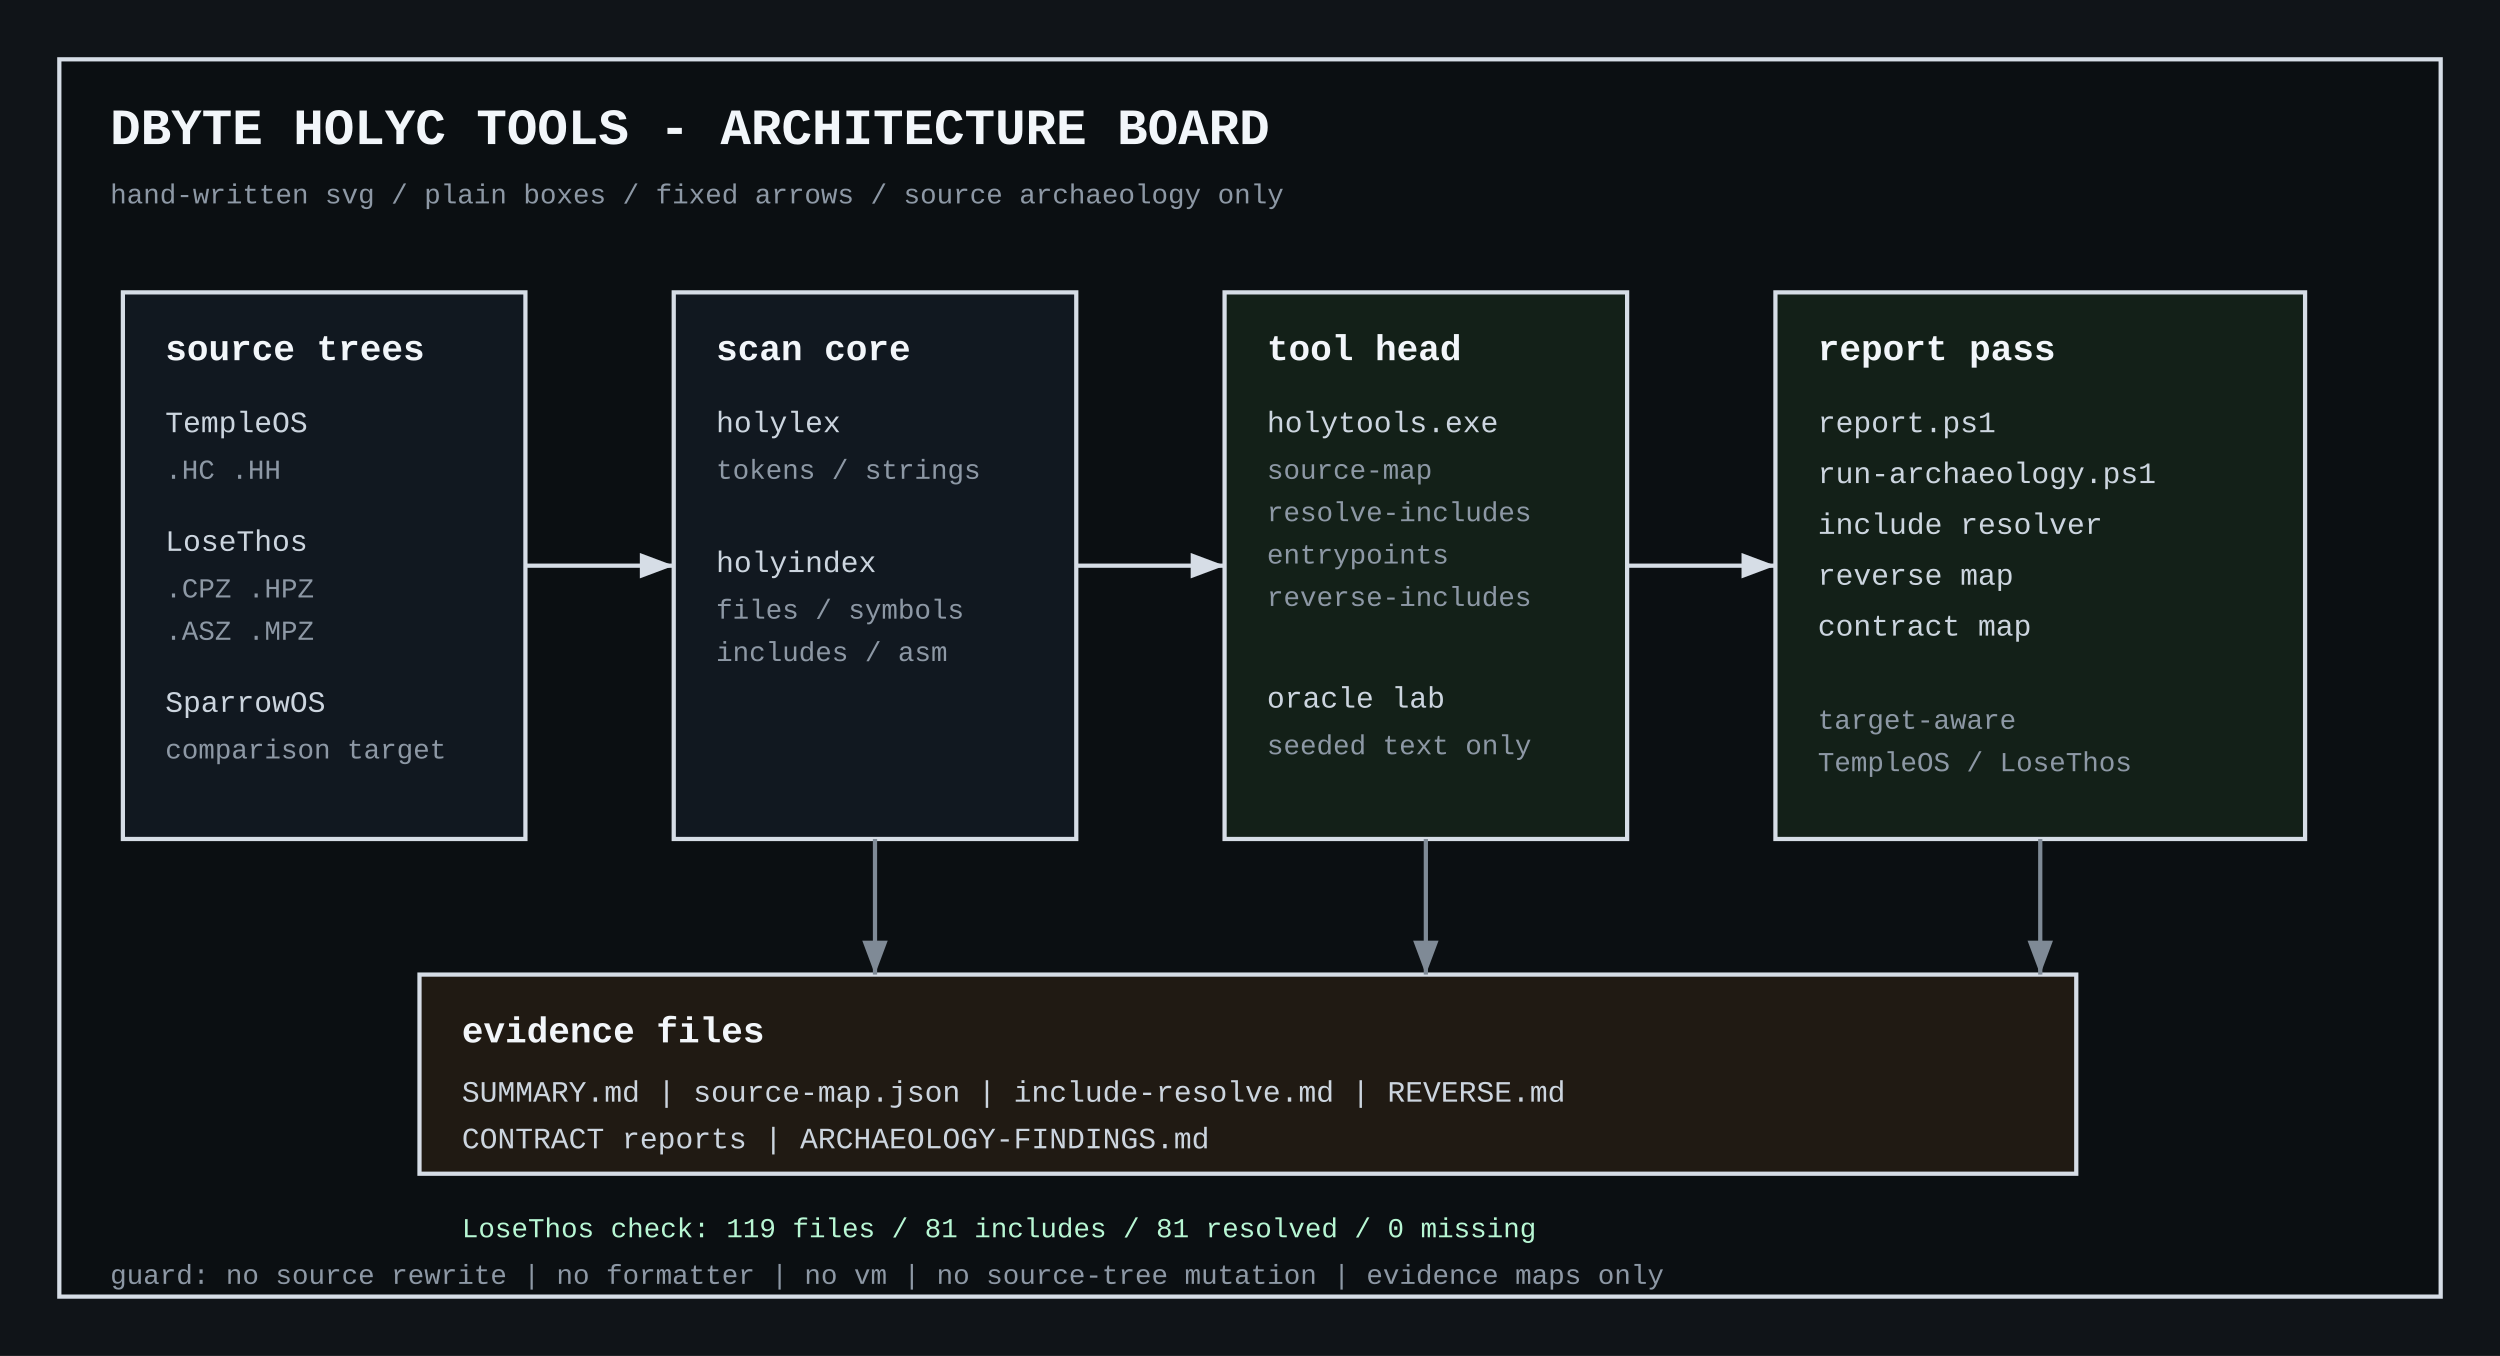
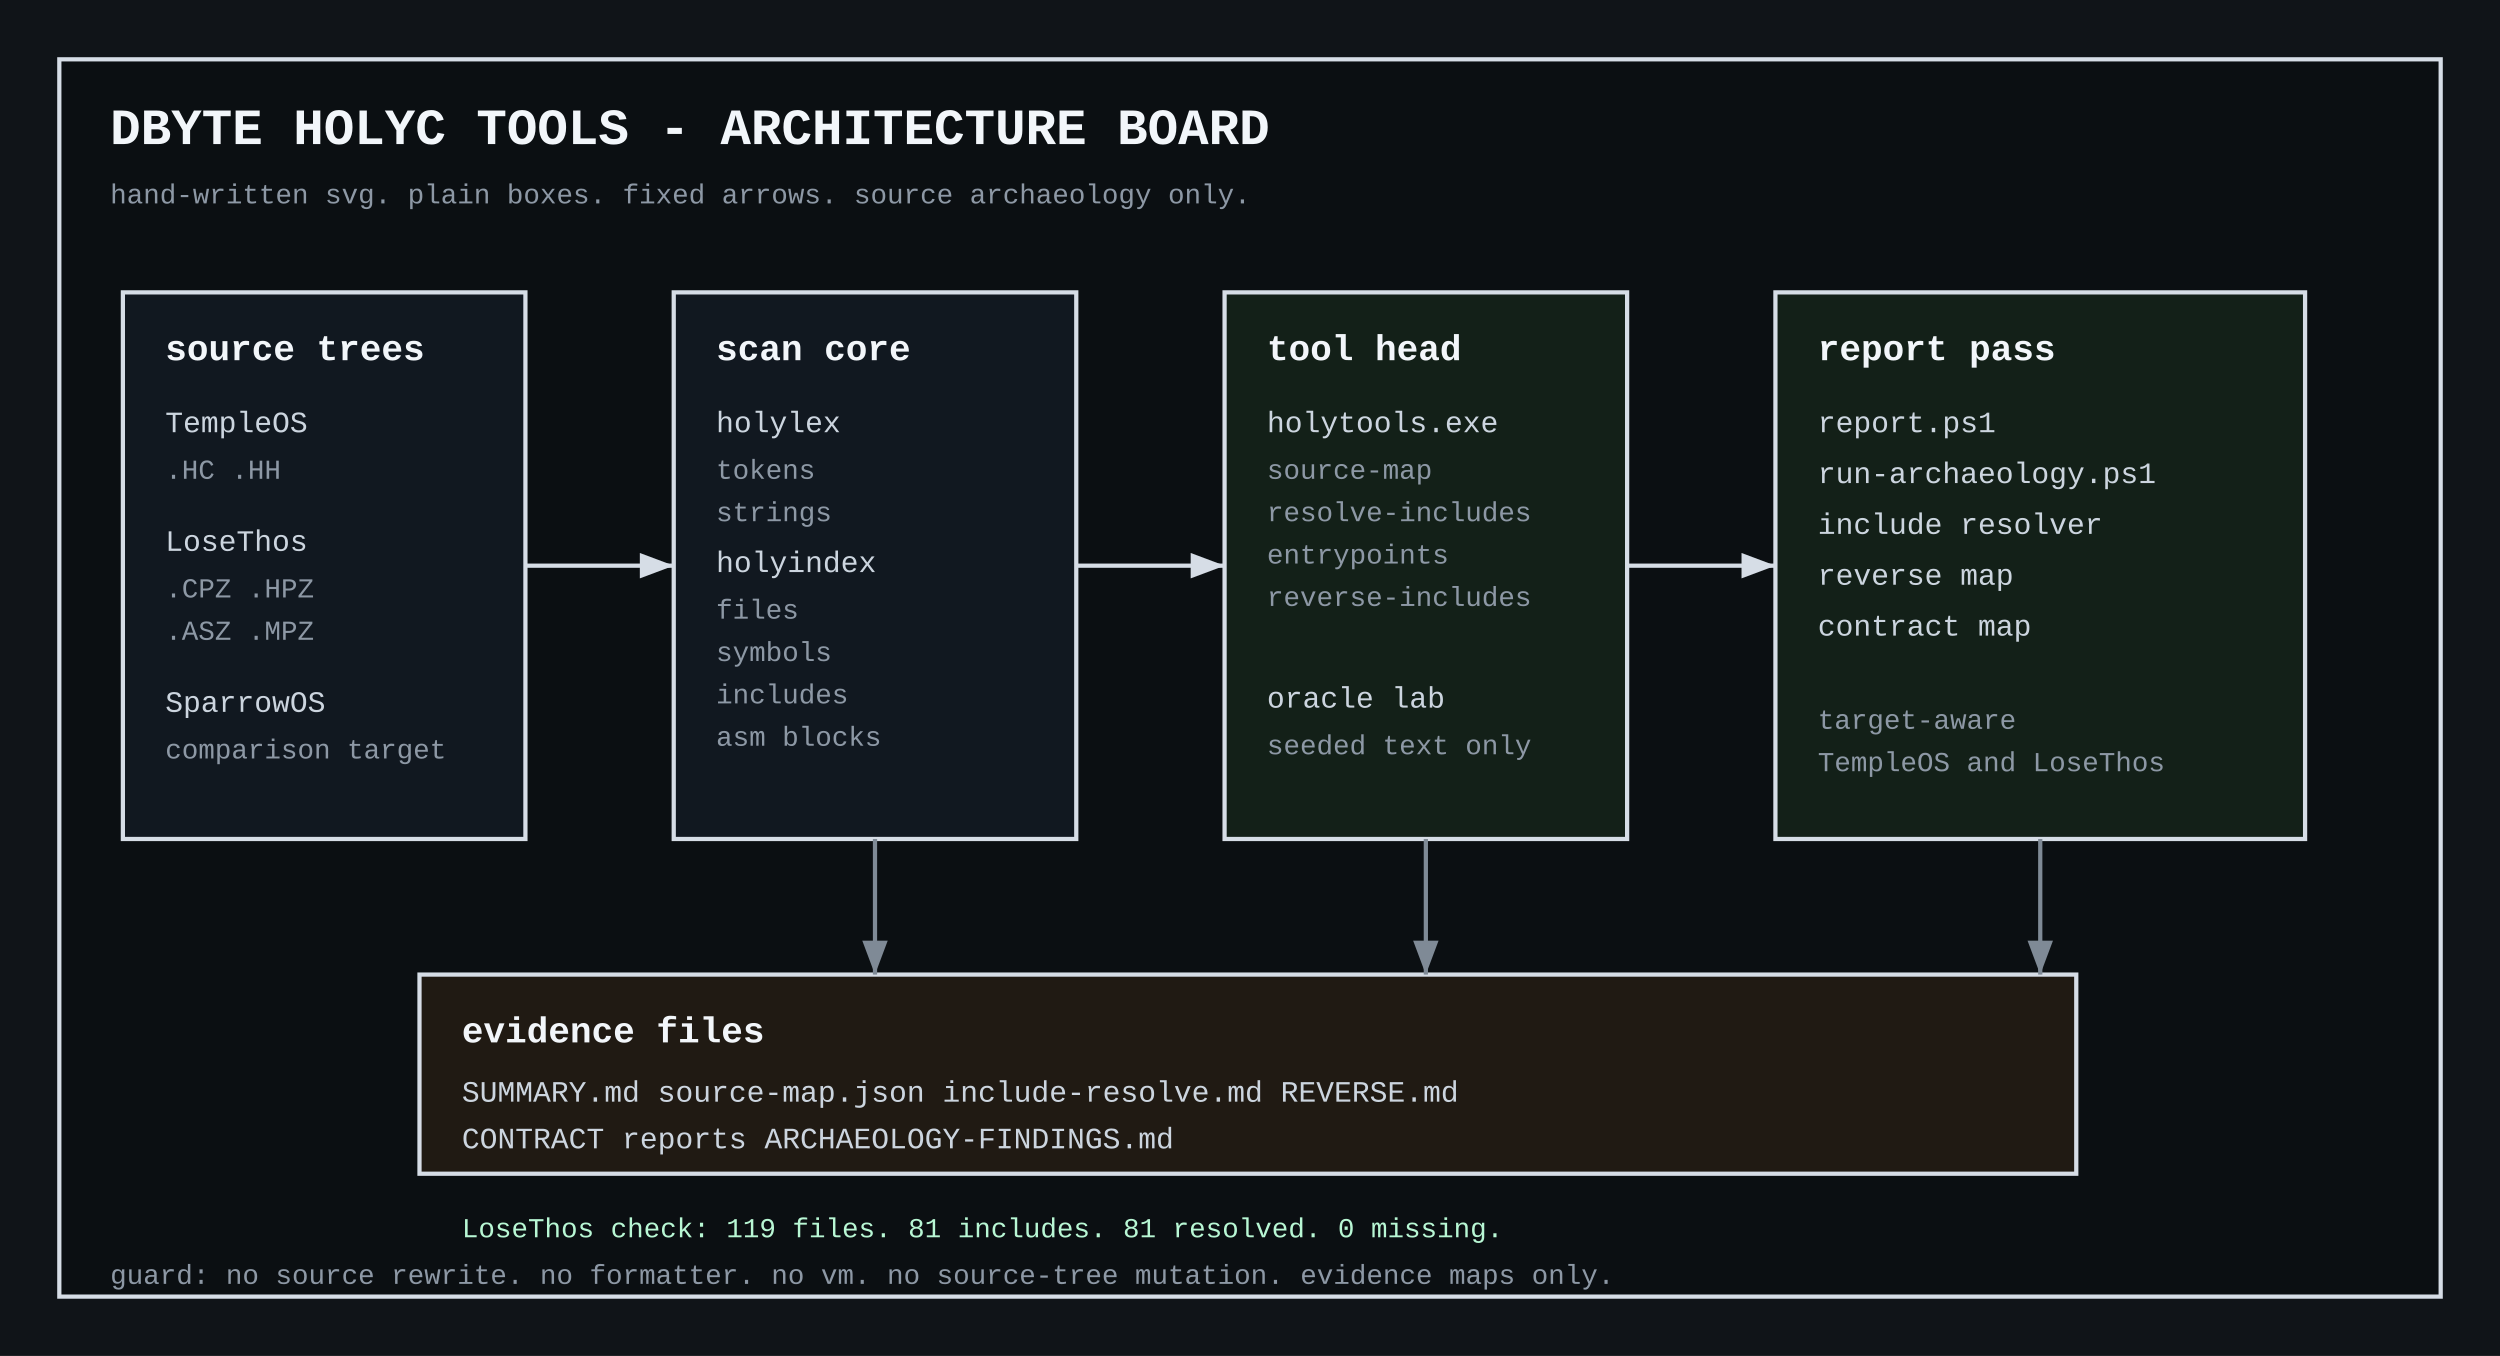
<svg xmlns="http://www.w3.org/2000/svg" width="1180" height="640" viewBox="0 0 1180 640" role="img" aria-labelledby="title desc">
  <defs>
    <style>
      .bg { fill: #101418; }
      .frame { fill: #0b0f12; stroke: #d6dde6; stroke-width: 2; }
      .box { fill: #111820; stroke: #d6dde6; stroke-width: 2; }
      .green { fill: #132018; stroke: #d6dde6; stroke-width: 2; }
      .brown { fill: #201a13; stroke: #d6dde6; stroke-width: 2; }
      .wire { stroke: #d6dde6; stroke-width: 2; fill: none; marker-end: url(#arrow); }
      .drop { stroke: #7f8a96; stroke-width: 2; fill: none; marker-end: url(#arrow-soft); }
      .title { fill: #f2f6fa; font-family: Consolas, 'Courier New', monospace; font-size: 24px; font-weight: 700; }
      .head { fill: #f2f6fa; font-family: Consolas, 'Courier New', monospace; font-size: 17px; font-weight: 700; }
      .txt { fill: #ccd5df; font-family: Consolas, 'Courier New', monospace; font-size: 14px; }
      .muted { fill: #8d98a5; font-family: Consolas, 'Courier New', monospace; font-size: 13px; }
      .ok { fill: #b8f7d4; font-family: Consolas, 'Courier New', monospace; font-size: 13px; }
    </style>
    <marker id="arrow" markerWidth="10" markerHeight="10" refX="8" refY="3" orient="auto" markerUnits="strokeWidth">
      <path d="M0,0 L0,6 L8,3 z" fill="#d6dde6" />
    </marker>
    <marker id="arrow-soft" markerWidth="10" markerHeight="10" refX="8" refY="3" orient="auto" markerUnits="strokeWidth">
      <path d="M0,0 L0,6 L8,3 z" fill="#7f8a96" />
    </marker>
  </defs>
  <rect class="bg" width="1180" height="640" />
  <rect class="frame" x="28" y="28" width="1124" height="584" />
  <text class="title" x="52" y="68">DBYTE HOLYC TOOLS - ARCHITECTURE BOARD</text>
-   <text class="muted" x="52" y="96">hand-written svg / plain boxes / fixed arrows / source archaeology only</text>
+   <text class="muted" x="52" y="96">hand-written svg. plain boxes. fixed arrows. source archaeology only.</text>
  <rect class="box" x="58" y="138" width="190" height="258" />
  <text class="head" x="78" y="170">source trees</text>
  <text class="txt" x="78" y="204">TempleOS</text>
  <text class="muted" x="78" y="226">.HC .HH</text>
  <text class="txt" x="78" y="260">LoseThos</text>
  <text class="muted" x="78" y="282">.CPZ .HPZ</text>
  <text class="muted" x="78" y="302">.ASZ .MPZ</text>
  <text class="txt" x="78" y="336">SparrowOS</text>
  <text class="muted" x="78" y="358">comparison target</text>
  <rect class="box" x="318" y="138" width="190" height="258" />
  <text class="head" x="338" y="170">scan core</text>
  <text class="txt" x="338" y="204">holylex</text>
-   <text class="muted" x="338" y="226">tokens / strings</text>
+   <text class="muted" x="338" y="226">tokens</text>
+   <text class="muted" x="338" y="246">strings</text>
  <text class="txt" x="338" y="270">holyindex</text>
-   <text class="muted" x="338" y="292">files / symbols</text>
-   <text class="muted" x="338" y="312">includes / asm</text>
+   <text class="muted" x="338" y="292">files</text>
+   <text class="muted" x="338" y="312">symbols</text>
+   <text class="muted" x="338" y="332">includes</text>
+   <text class="muted" x="338" y="352">asm blocks</text>
  <rect class="green" x="578" y="138" width="190" height="258" />
  <text class="head" x="598" y="170">tool head</text>
  <text class="txt" x="598" y="204">holytools.exe</text>
  <text class="muted" x="598" y="226">source-map</text>
  <text class="muted" x="598" y="246">resolve-includes</text>
  <text class="muted" x="598" y="266">entrypoints</text>
  <text class="muted" x="598" y="286">reverse-includes</text>
  <text class="txt" x="598" y="334">oracle lab</text>
  <text class="muted" x="598" y="356">seeded text only</text>
  <rect class="green" x="838" y="138" width="250" height="258" />
  <text class="head" x="858" y="170">report pass</text>
  <text class="txt" x="858" y="204">report.ps1</text>
  <text class="txt" x="858" y="228">run-archaeology.ps1</text>
  <text class="txt" x="858" y="252">include resolver</text>
  <text class="txt" x="858" y="276">reverse map</text>
  <text class="txt" x="858" y="300">contract map</text>
  <text class="muted" x="858" y="344">target-aware</text>
-   <text class="muted" x="858" y="364">TempleOS / LoseThos</text>
+   <text class="muted" x="858" y="364">TempleOS and LoseThos</text>
  <rect class="brown" x="198" y="460" width="782" height="94" />
  <text class="head" x="218" y="492">evidence files</text>
-   <text class="txt" x="218" y="520">SUMMARY.md | source-map.json | include-resolve.md | REVERSE.md</text>
-   <text class="txt" x="218" y="542">CONTRACT reports | ARCHAEOLOGY-FINDINGS.md</text>
-   <text class="ok" x="218" y="584">LoseThos check: 119 files / 81 includes / 81 resolved / 0 missing</text>
-   <text class="muted" x="52" y="606">guard: no source rewrite | no formatter | no vm | no source-tree mutation | evidence maps only</text>
+   <text class="txt" x="218" y="520">SUMMARY.md  source-map.json  include-resolve.md  REVERSE.md</text>
+   <text class="txt" x="218" y="542">CONTRACT reports  ARCHAEOLOGY-FINDINGS.md</text>
+   <text class="ok" x="218" y="584">LoseThos check: 119 files. 81 includes. 81 resolved. 0 missing.</text>
+   <text class="muted" x="52" y="606">guard: no source rewrite. no formatter. no vm. no source-tree mutation. evidence maps only.</text>
  <path class="wire" d="M248 267 H318" />
  <path class="wire" d="M508 267 H578" />
  <path class="wire" d="M768 267 H838" />
  <path class="drop" d="M413 396 V460" />
  <path class="drop" d="M673 396 V460" />
  <path class="drop" d="M963 396 V460" />
</svg>
